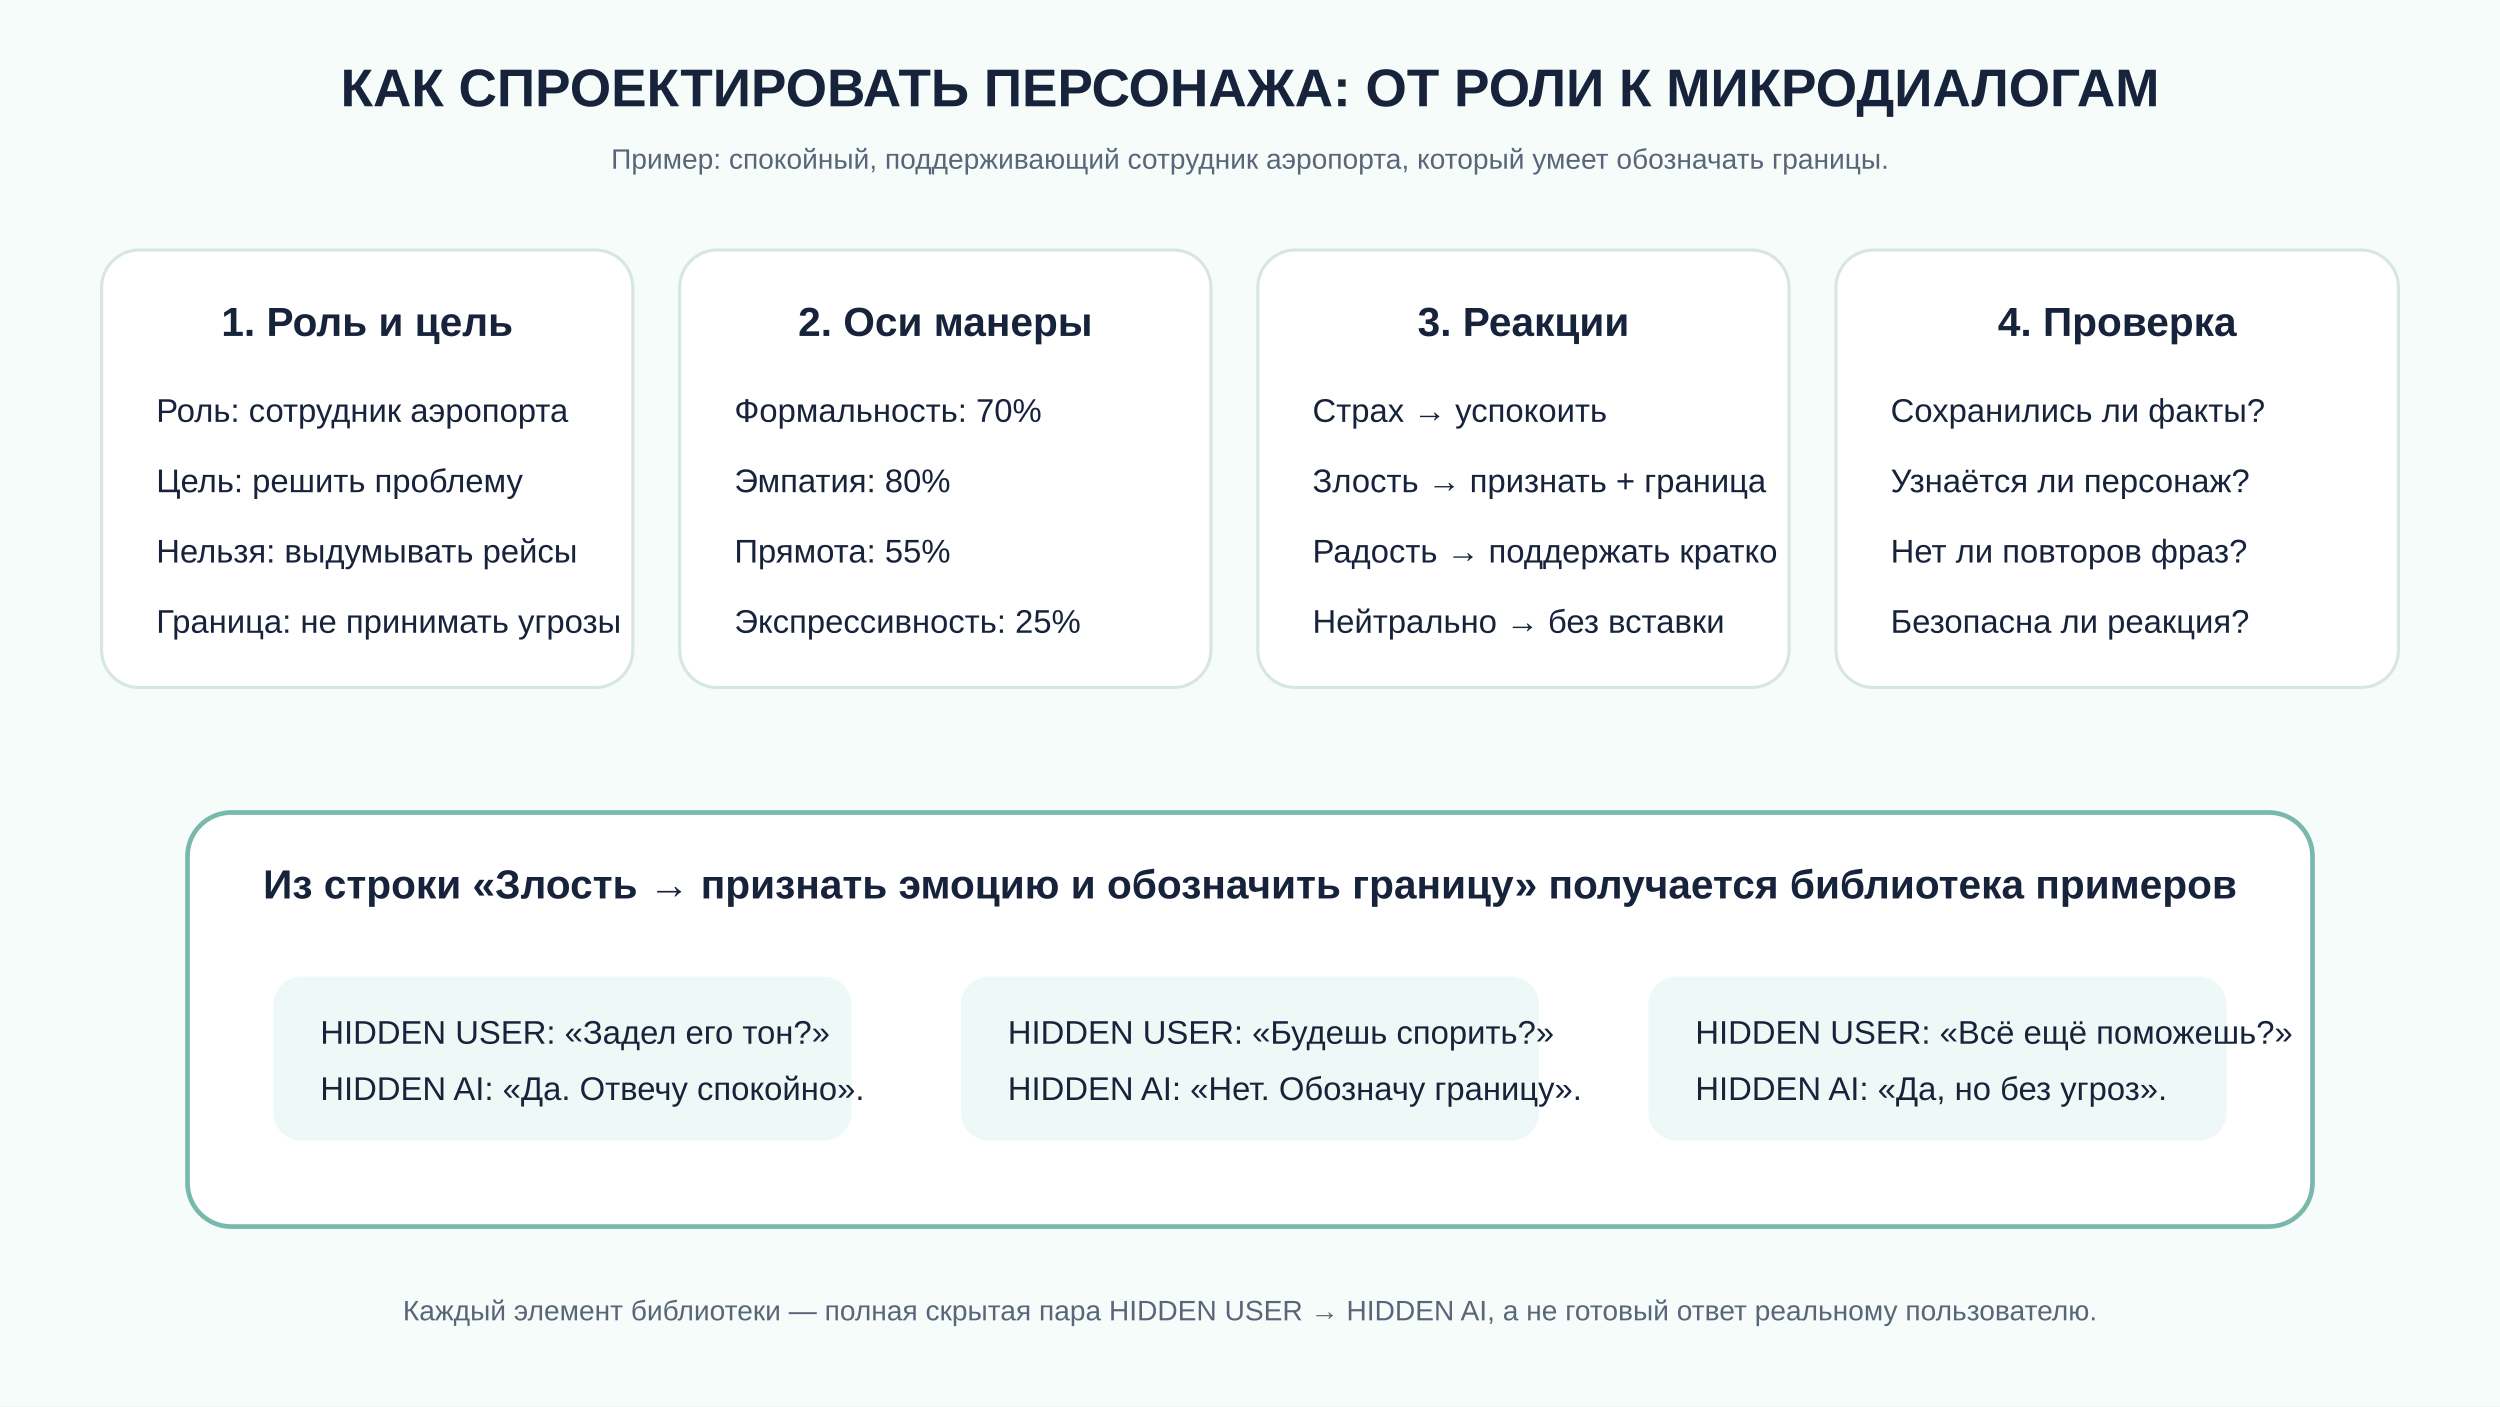
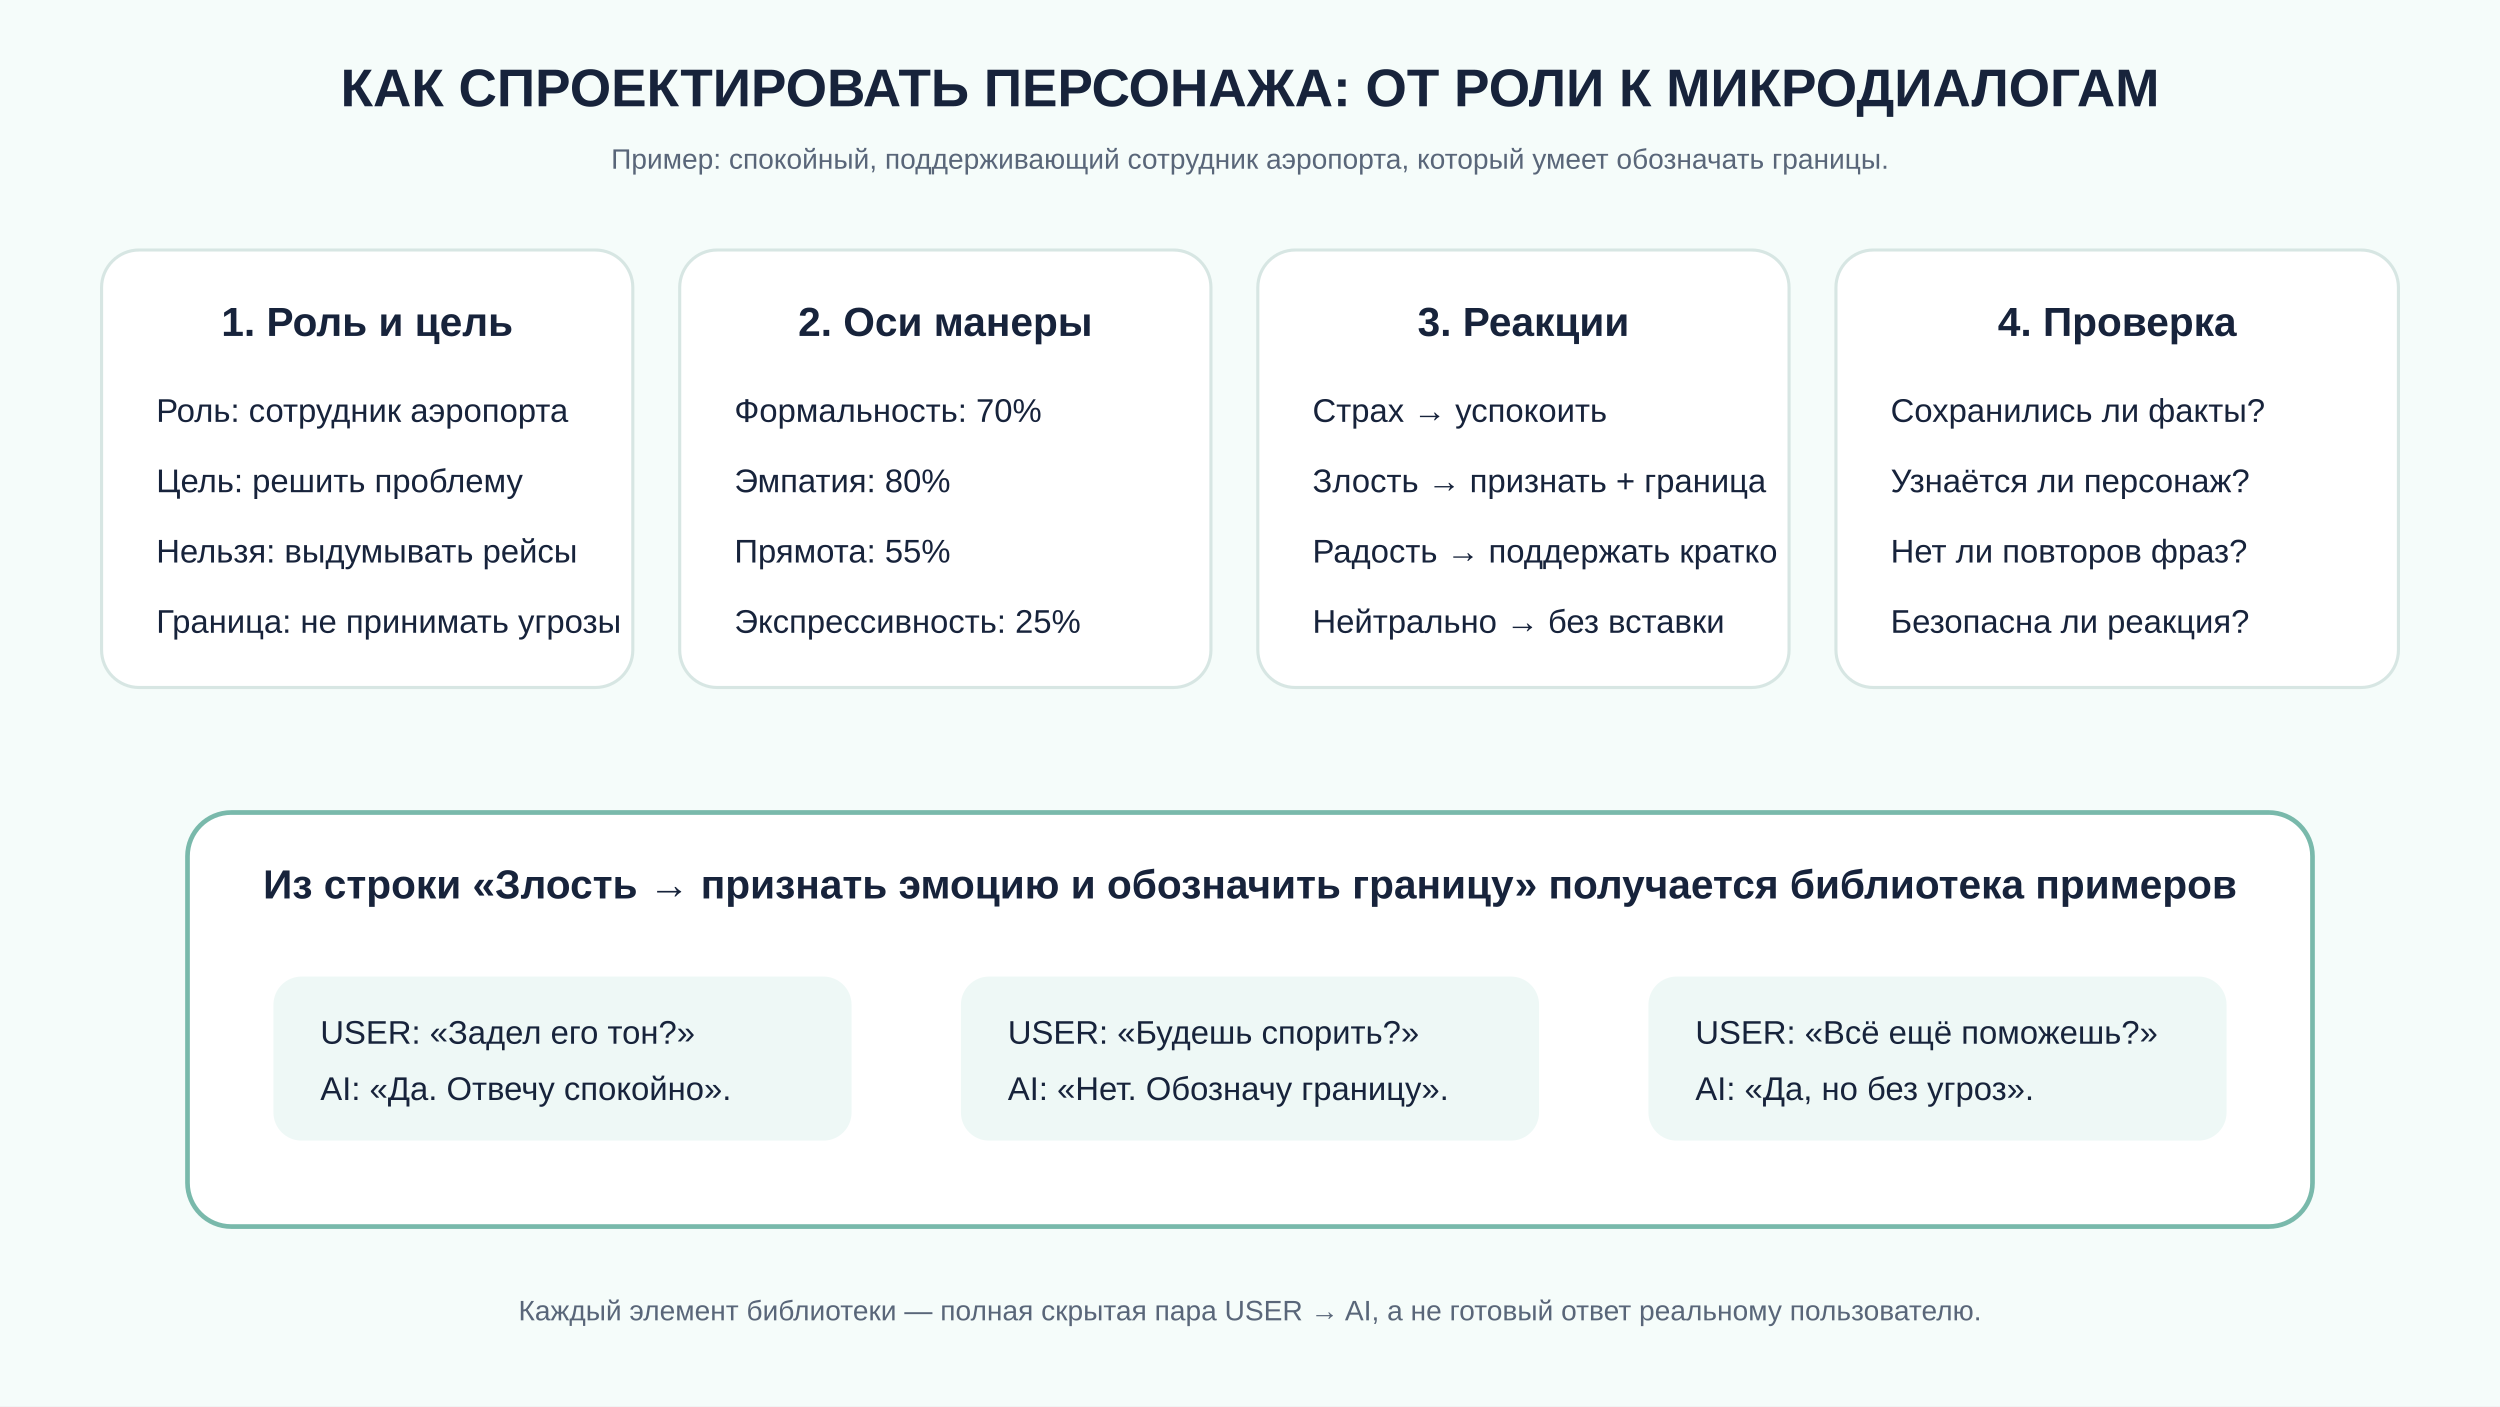
<svg xmlns="http://www.w3.org/2000/svg" width="1600" height="900" viewBox="0 0 1600 900">
  <defs>
    <style>.t{font-family:Arial,sans-serif;fill:#17233b}.h{font-size:42px;font-weight:700}.b{font-size:26px;font-weight:700}.s{font-size:21px}.c{font-size:18px;fill:#596679}.card{fill:#fff;stroke:#d7e6e3;stroke-width:2}</style>
  </defs>
  <rect width="1600" height="900" fill="#f5fcfa" />
  <text x="800" y="68" text-anchor="middle" class="t h" style="font-size:34px">КАК СПРОЕКТИРОВАТЬ ПЕРСОНАЖА: ОТ РОЛИ К МИКРОДИАЛОГАМ</text>
  <text x="800" y="108" text-anchor="middle" class="t c">Пример: спокойный, поддерживающий сотрудник аэропорта, который умеет обозначать границы.</text>
  <rect x="65" y="160" width="340" height="280" rx="24" class="card" />
  <text x="235" y="215" text-anchor="middle" class="t b">1. Роль и цель</text>
  <text x="100" y="270" class="t s">Роль: сотрудник аэропорта</text>
  <text x="100" y="315" class="t s">Цель: решить проблему</text>
  <text x="100" y="360" class="t s">Нельзя: выдумывать рейсы</text>
  <text x="100" y="405" class="t s">Граница: не принимать угрозы</text>
  <rect x="435" y="160" width="340" height="280" rx="24" class="card" />
  <text x="605" y="215" text-anchor="middle" class="t b">2. Оси манеры</text>
  <text x="470" y="270" class="t s">Формальность: 70%</text>
  <text x="470" y="315" class="t s">Эмпатия: 80%</text>
  <text x="470" y="360" class="t s">Прямота: 55%</text>
  <text x="470" y="405" class="t s">Экспрессивность: 25%</text>
  <rect x="805" y="160" width="340" height="280" rx="24" class="card" />
  <text x="975" y="215" text-anchor="middle" class="t b">3. Реакции</text>
  <text x="840" y="270" class="t s">Страх → успокоить</text>
  <text x="840" y="315" class="t s">Злость → признать + граница</text>
  <text x="840" y="360" class="t s">Радость → поддержать кратко</text>
  <text x="840" y="405" class="t s">Нейтрально → без вставки</text>
  <rect x="1175" y="160" width="360" height="280" rx="24" class="card" />
  <text x="1355" y="215" text-anchor="middle" class="t b">4. Проверка</text>
  <text x="1210" y="270" class="t s">Сохранились ли факты?</text>
  <text x="1210" y="315" class="t s">Узнаётся ли персонаж?</text>
  <text x="1210" y="360" class="t s">Нет ли повторов фраз?</text>
  <text x="1210" y="405" class="t s">Безопасна ли реакция?</text>
  <rect x="120" y="520" width="1360" height="265" rx="28" fill="#fff" stroke="#79b9ab" stroke-width="3" />
  <text x="800" y="575" text-anchor="middle" class="t b">Из строки «Злость → признать эмоцию и обозначить границу» получается библиотека примеров</text>
  <rect x="175" y="625" width="370" height="105" rx="18" fill="#eef8f6" />
-   <text x="205" y="668" class="t s">HIDDEN USER: «Задел его тон?»</text>
-   <text x="205" y="704" class="t s">HIDDEN AI: «Да. Отвечу спокойно».</text>
+   <text x="205" y="668" class="t s">USER: «Задел его тон?»</text>
+   <text x="205" y="704" class="t s">AI: «Да. Отвечу спокойно».</text>
  <rect x="615" y="625" width="370" height="105" rx="18" fill="#eef8f6" />
-   <text x="645" y="668" class="t s">HIDDEN USER: «Будешь спорить?»</text>
-   <text x="645" y="704" class="t s">HIDDEN AI: «Нет. Обозначу границу».</text>
+   <text x="645" y="668" class="t s">USER: «Будешь спорить?»</text>
+   <text x="645" y="704" class="t s">AI: «Нет. Обозначу границу».</text>
  <rect x="1055" y="625" width="370" height="105" rx="18" fill="#eef8f6" />
-   <text x="1085" y="668" class="t s">HIDDEN USER: «Всё ещё поможешь?»</text>
-   <text x="1085" y="704" class="t s">HIDDEN AI: «Да, но без угроз».</text>
-   <text x="800" y="845" text-anchor="middle" class="t c">Каждый элемент библиотеки — полная скрытая пара HIDDEN USER → HIDDEN AI, а не готовый ответ реальному пользователю.</text>
+   <text x="1085" y="668" class="t s">USER: «Всё ещё поможешь?»</text>
+   <text x="1085" y="704" class="t s">AI: «Да, но без угроз».</text>
+   <text x="800" y="845" text-anchor="middle" class="t c">Каждый элемент библиотеки — полная скрытая пара USER → AI, а не готовый ответ реальному пользователю.</text>
</svg>
